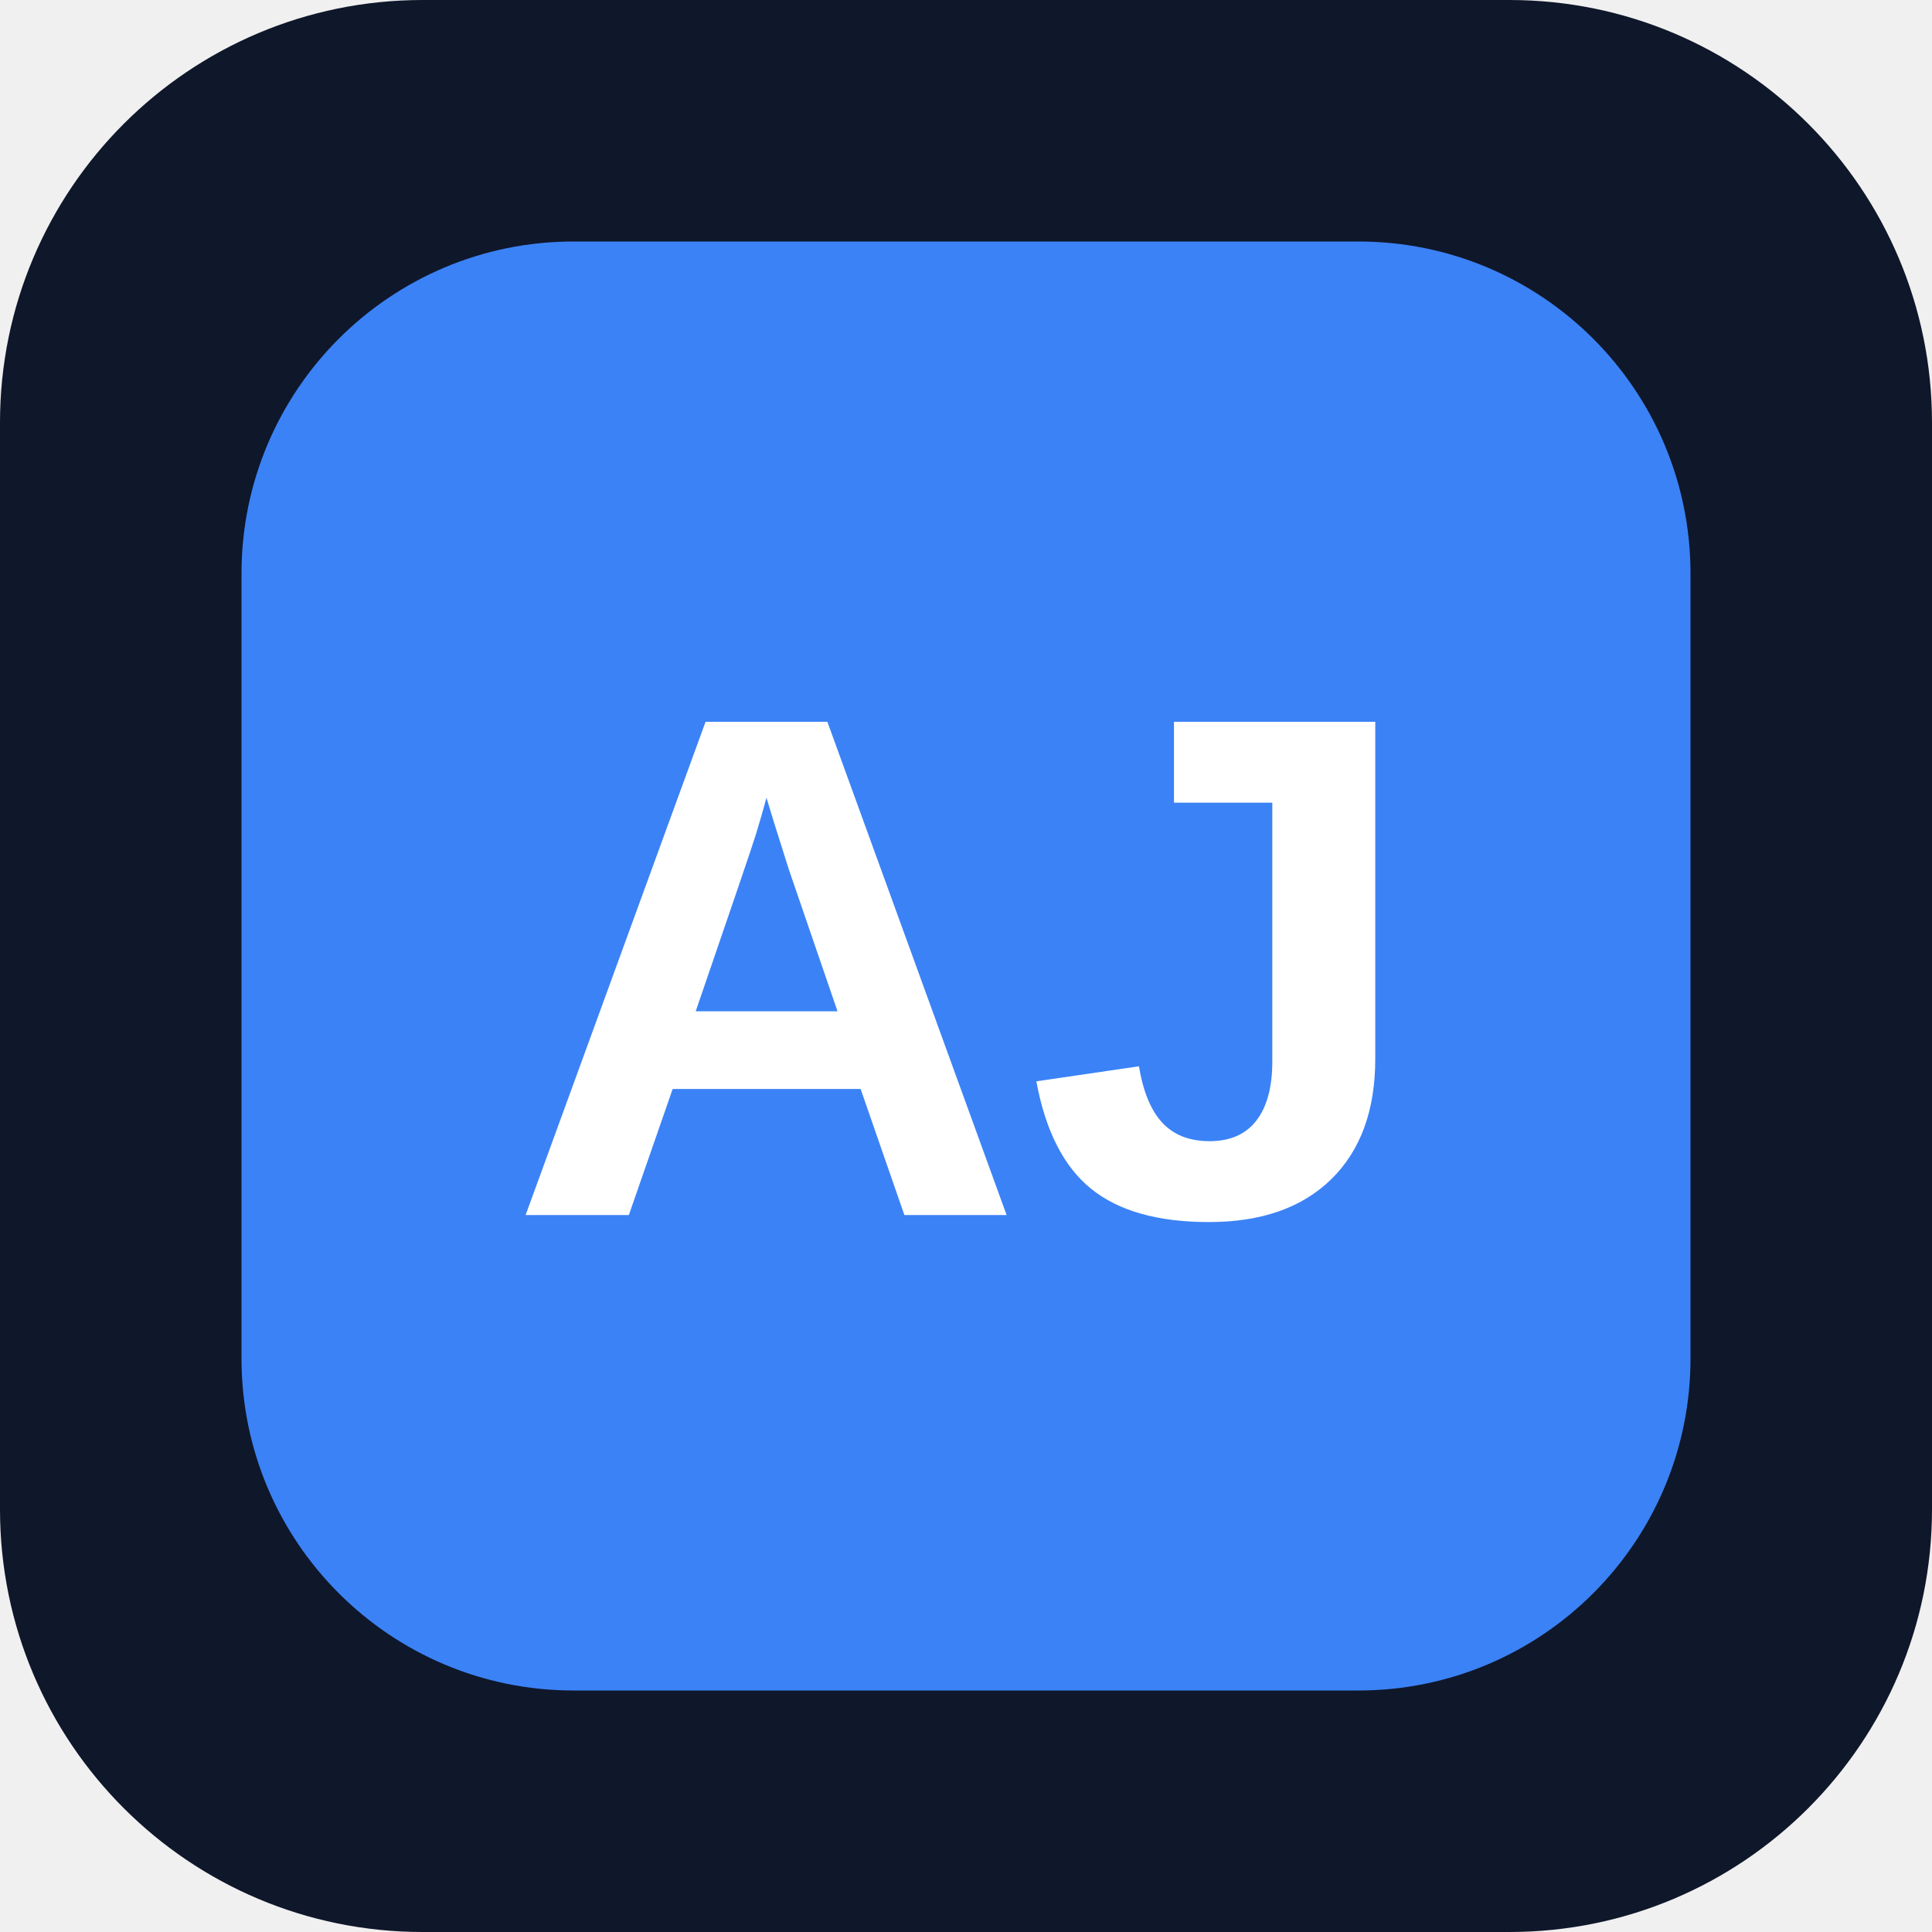
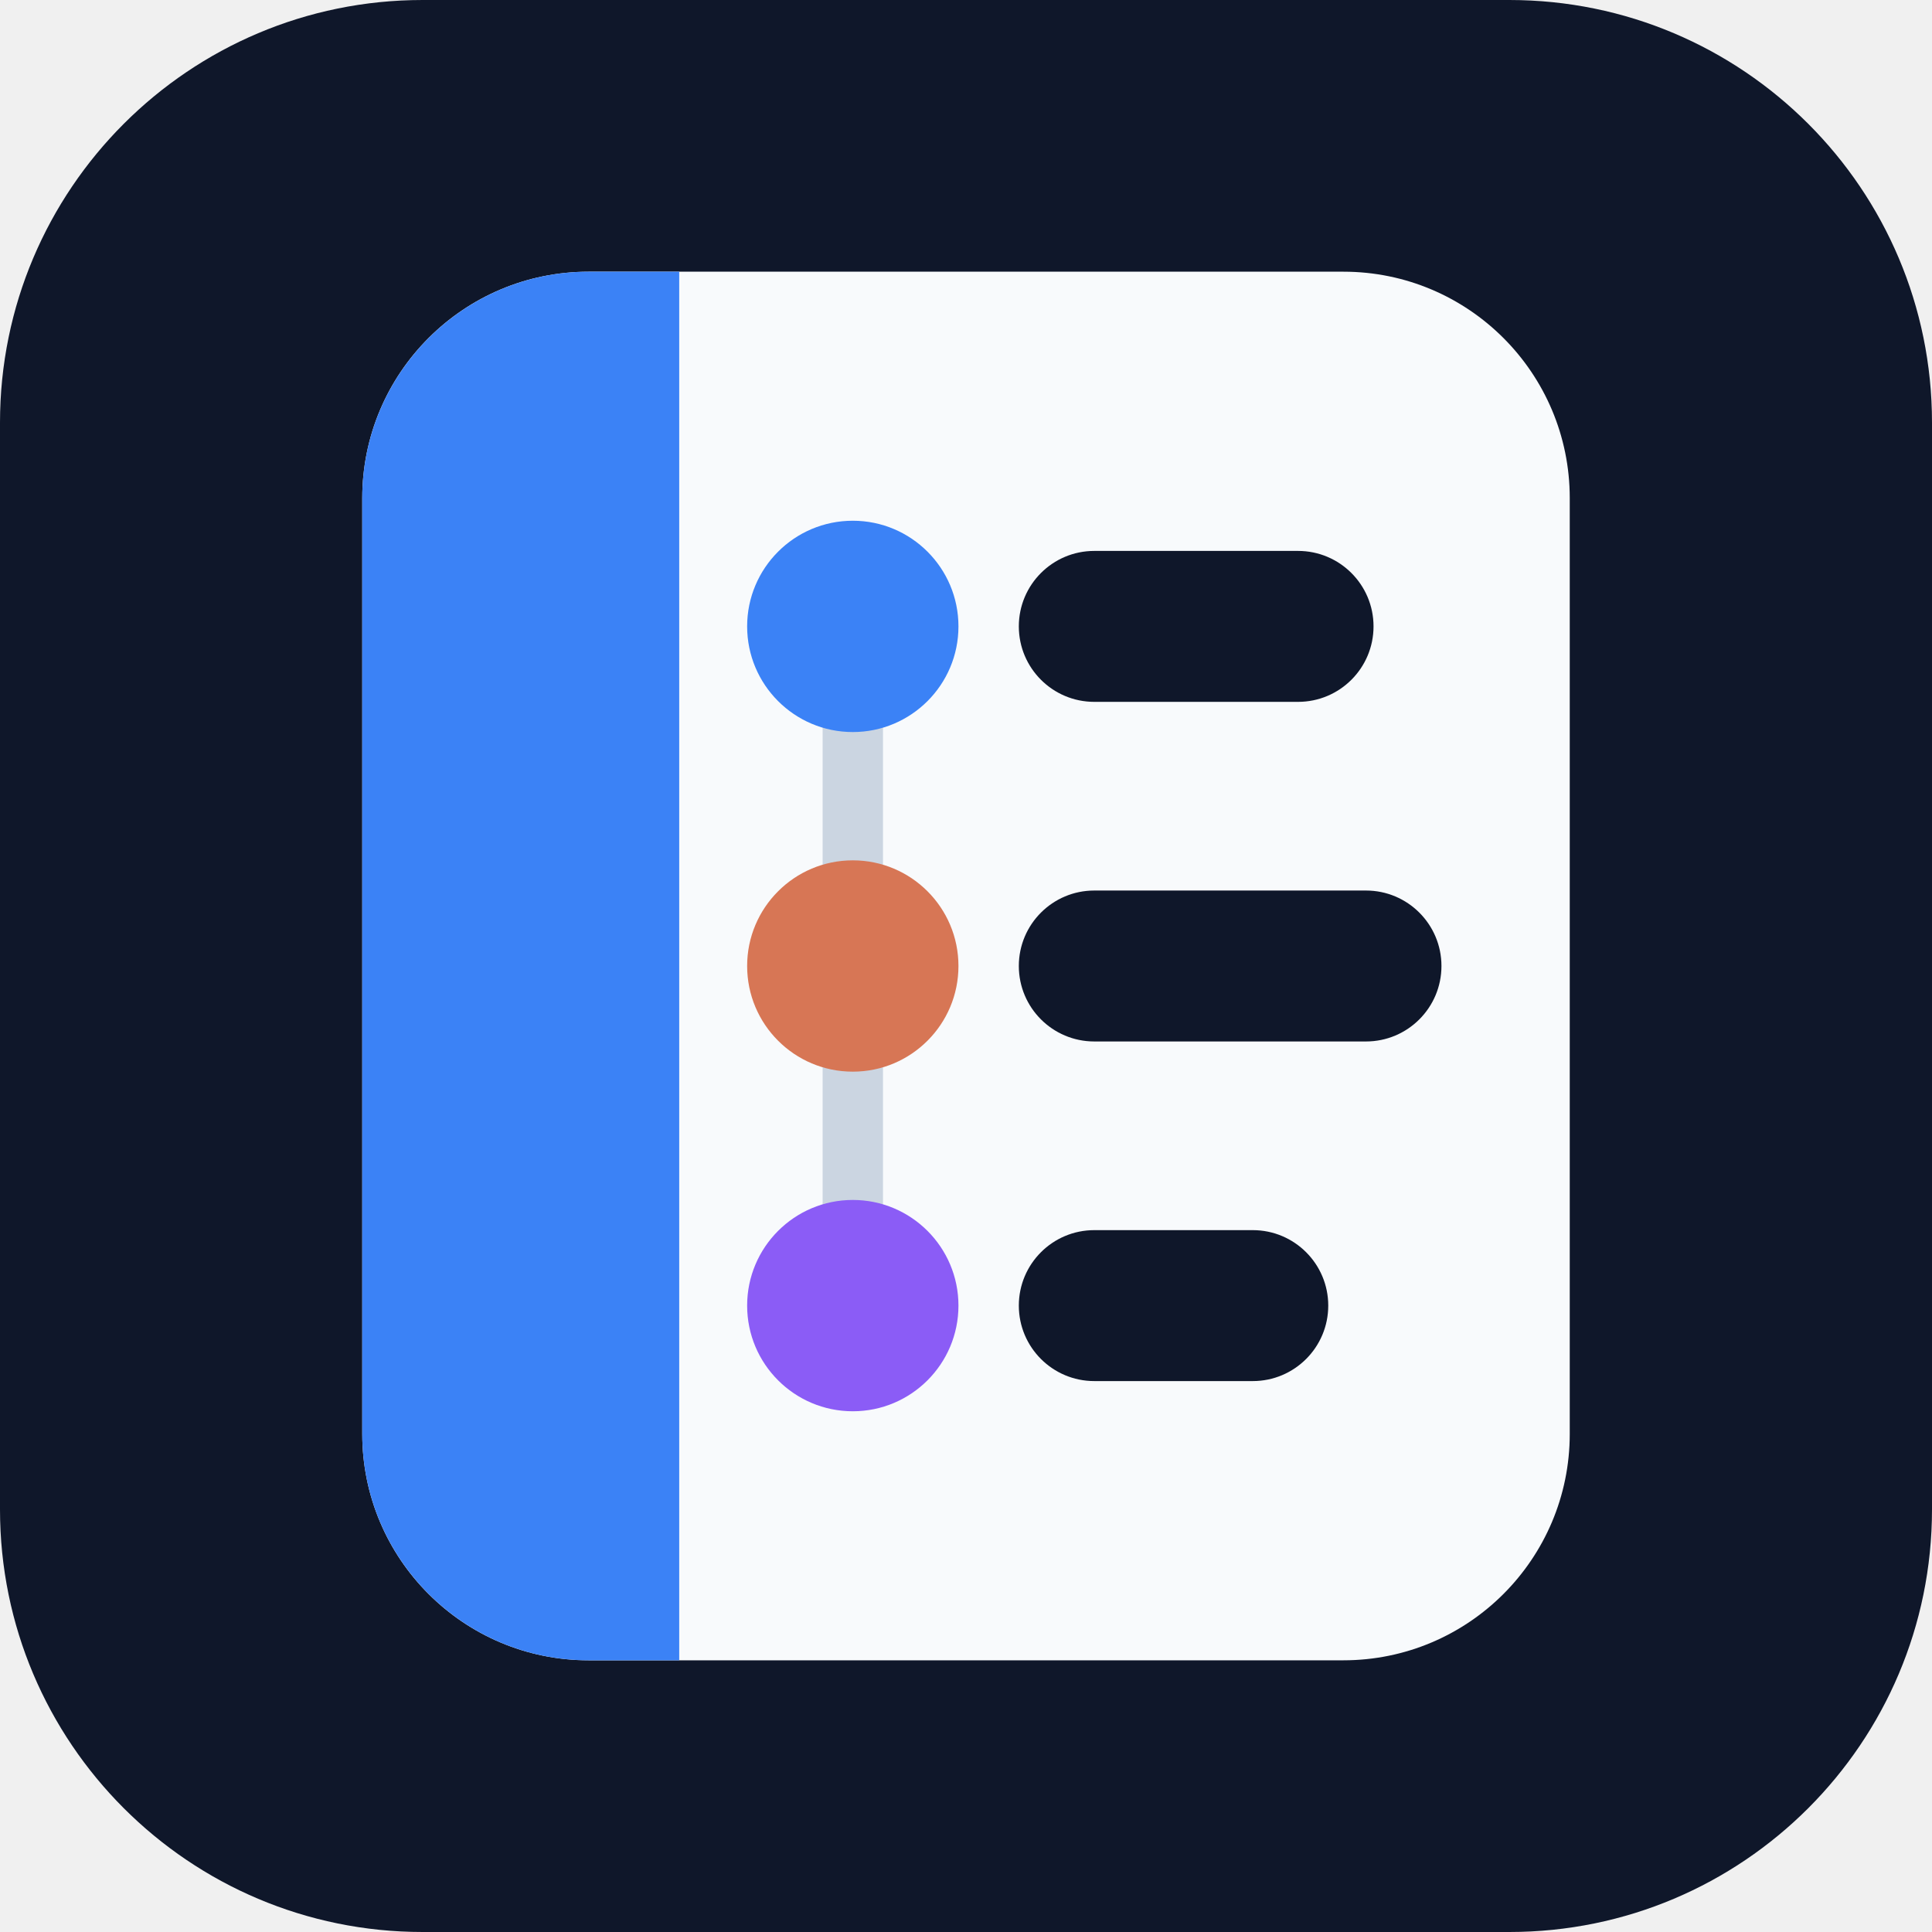
<svg xmlns="http://www.w3.org/2000/svg" viewBox="0 0 512 512" role="img" aria-label="AI Journal">
  <rect width="512" height="512" rx="112" fill="#0f172a" />
-   <rect x="64" y="64" width="384" height="384" rx="88" fill="#3b82f6" />
-   <text x="256" y="322" fill="#fff" font-family="Arial, Helvetica, sans-serif" font-size="190" font-weight="700" text-anchor="middle">AJ</text>
+   <rect x="96" y="72" width="320" height="368" rx="60" fill="#f8fafc" />
+   <path d="M156 72h24v368h-24c-33.1 0-60-26.9-60-60V132c0-33.1 26.9-60 60-60z" fill="#3b82f6" />
+   <rect x="218" y="142" width="16" height="228" rx="8" fill="#cbd5e1" />
+   <circle cx="226" cy="166" r="28" fill="#3b82f6" />
+   <rect x="270" y="146" width="94" height="40" rx="20" fill="#0f172a" />
+   <circle cx="226" cy="256" r="28" fill="#d77655" />
+   <rect x="270" y="236" width="112" height="40" rx="20" fill="#0f172a" />
+   <circle cx="226" cy="346" r="28" fill="#8b5cf6" />
+   <rect x="270" y="326" width="82" height="40" rx="20" fill="#0f172a" />
</svg>
